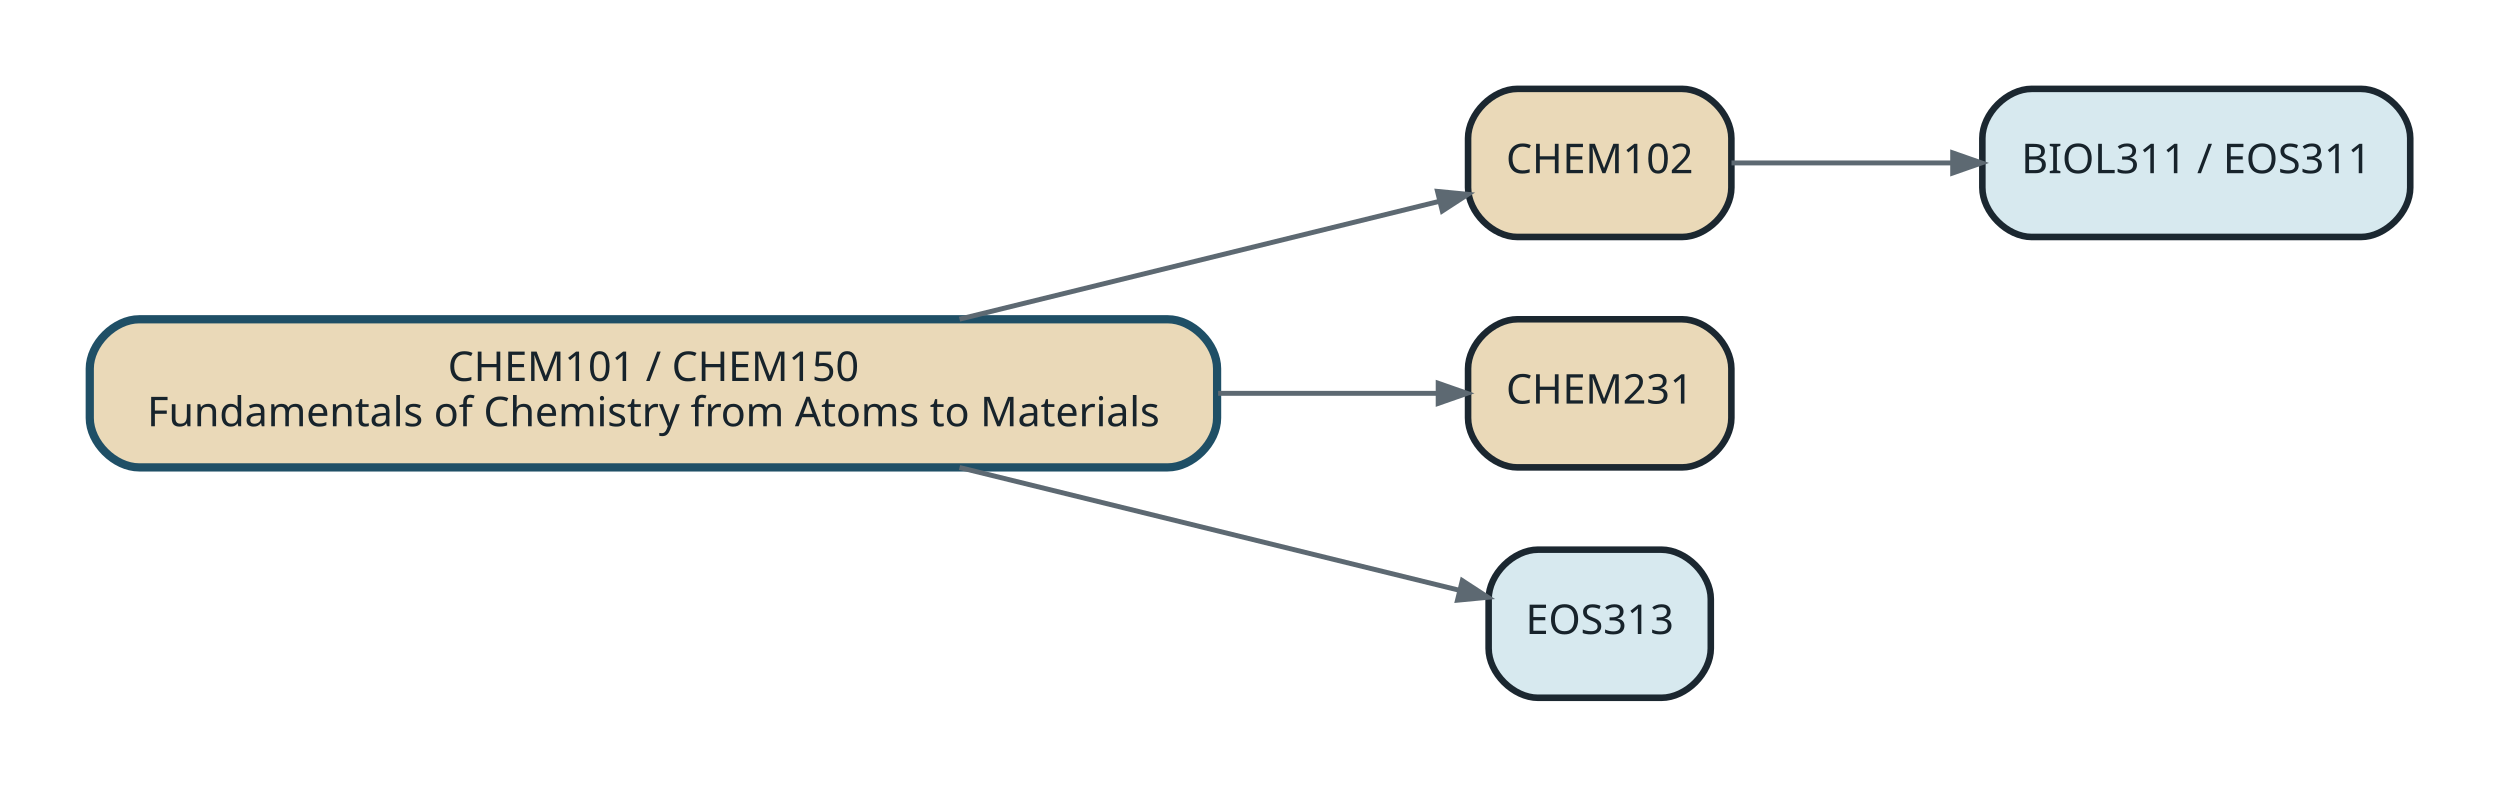
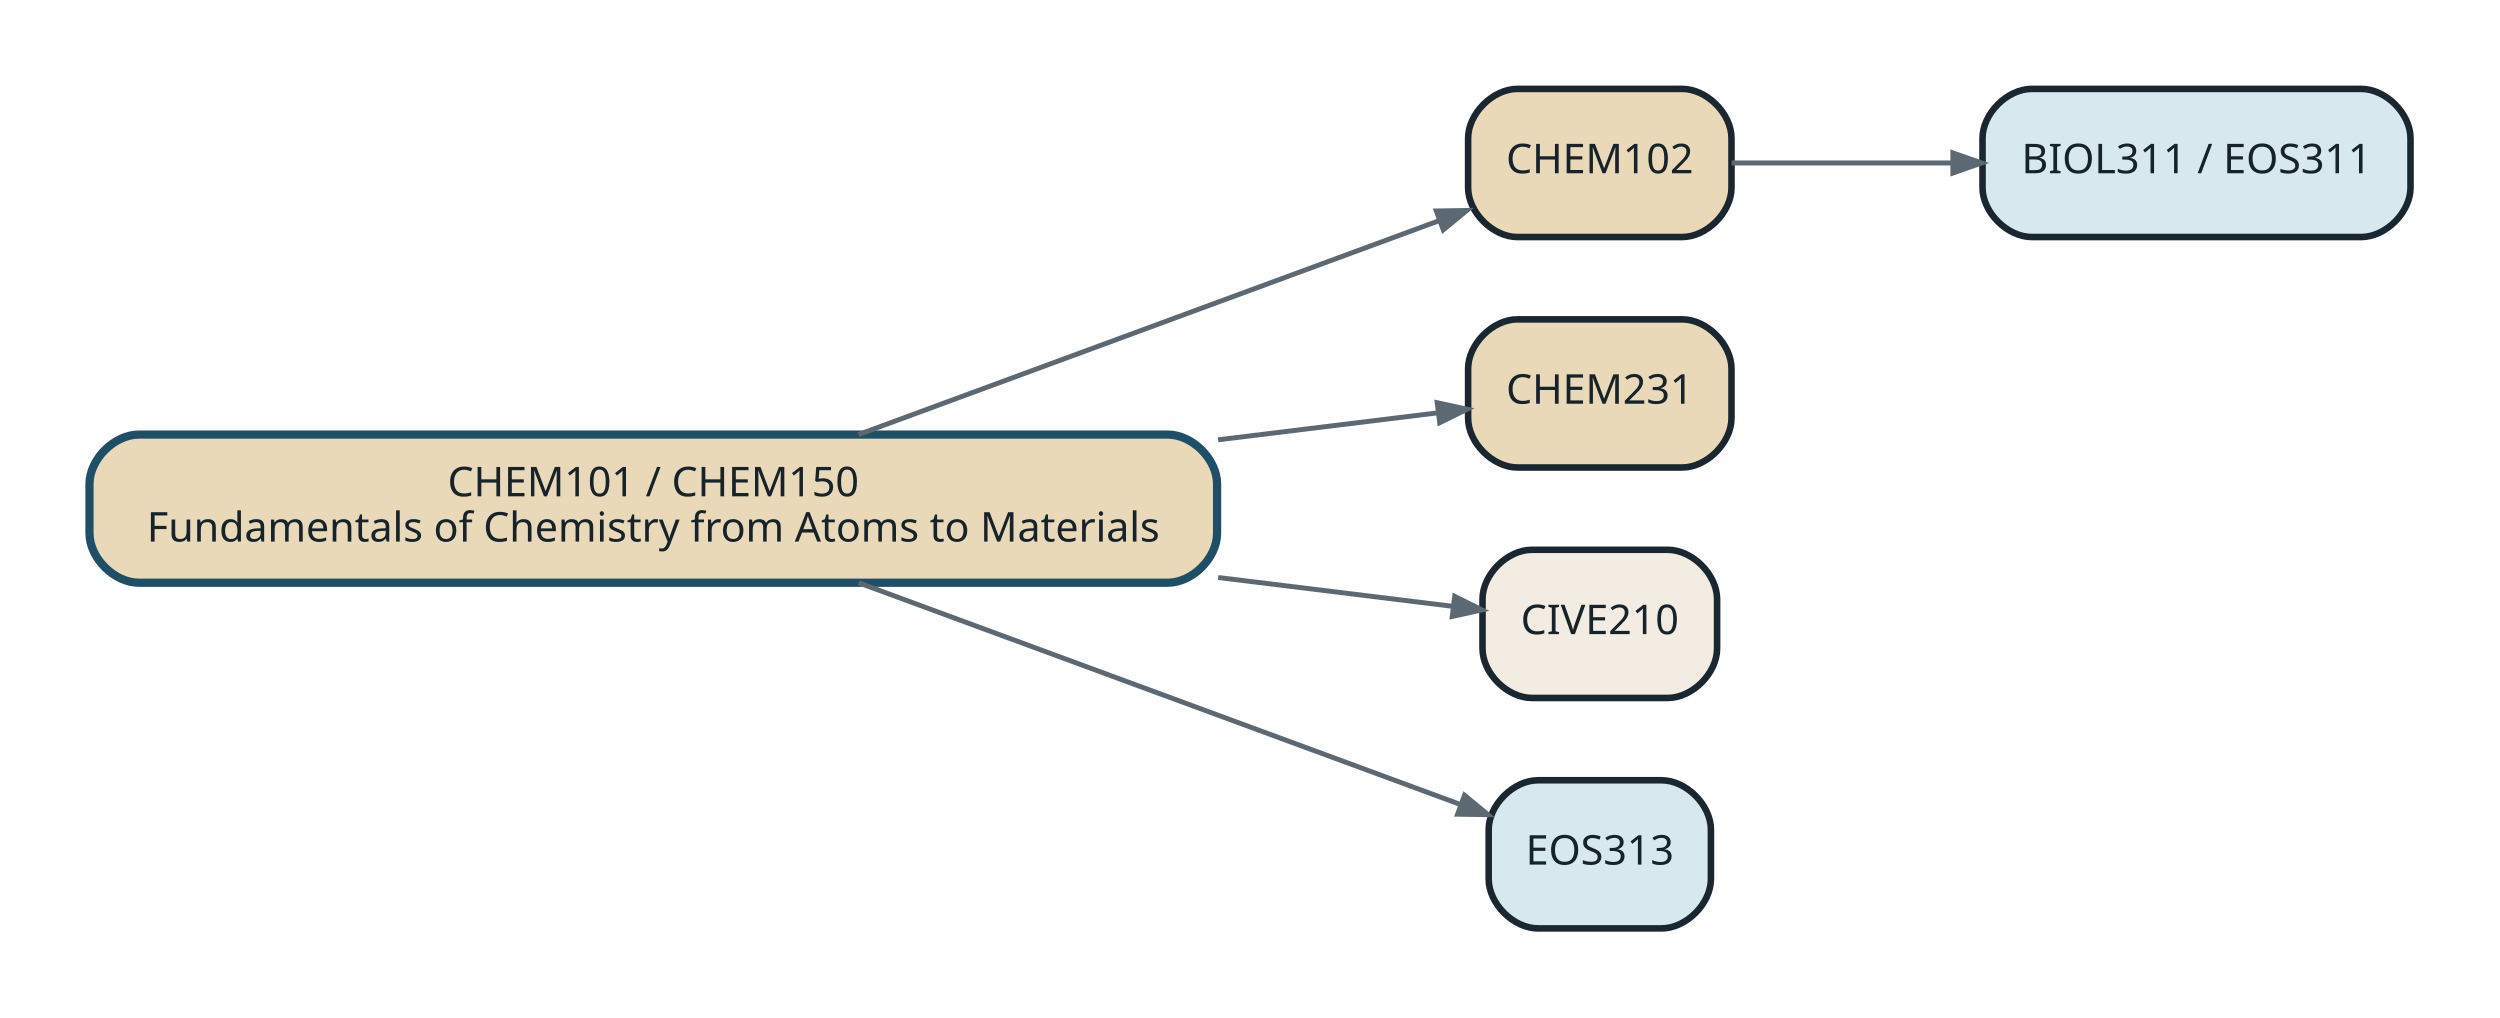
- <svg xmlns="http://www.w3.org/2000/svg" xmlns:xlink="http://www.w3.org/1999/xlink" width="607pt" height="191pt" viewBox="0.00 0.00 607.20 191.20">
-   <g id="graph0" class="graph" transform="scale(1 1) rotate(0) translate(21.6 169.6)">
+ <svg xmlns="http://www.w3.org/2000/svg" xmlns:xlink="http://www.w3.org/1999/xlink" width="607pt" height="247pt" viewBox="0.00 0.00 607.20 247.20">
+   <g id="graph0" class="graph" transform="scale(1 1) rotate(0) translate(21.6 225.6)">
    <g id="node1" class="node">
      <g id="a_node1">
        <a xlink:href="../../../courses/CHEM101.html" xlink:title="Equivalent or cross-listed: CHEM101: Fundamentals of Chemistry from Atoms to Materials | CHEM150: Engineering Chemistry" target="_top">
-           <path fill="#ead9b8" stroke="#1f4f66" stroke-width="2" d="M262,-92C262,-92 12,-92 12,-92 6,-92 0,-86 0,-80 0,-80 0,-68 0,-68 0,-62 6,-56 12,-56 12,-56 262,-56 262,-56 268,-56 274,-62 274,-68 274,-68 274,-80 274,-80 274,-86 268,-92 262,-92" />
-           <text text-anchor="middle" x="137" y="-77" font-family="Avenir Next" font-size="10.00" fill="#17232b">CHEM101 / CHEM150</text>
-           <text text-anchor="middle" x="137" y="-66" font-family="Avenir Next" font-size="10.00" fill="#17232b">Fundamentals of Chemistry from Atoms to Materials</text>
+           <path fill="#ead9b8" stroke="#1f4f66" stroke-width="2" d="M262,-120C262,-120 12,-120 12,-120 6,-120 0,-114 0,-108 0,-108 0,-96 0,-96 0,-90 6,-84 12,-84 12,-84 262,-84 262,-84 268,-84 274,-90 274,-96 274,-96 274,-108 274,-108 274,-114 268,-120 262,-120" />
+           <text text-anchor="middle" x="137" y="-105" font-family="Avenir Next" font-size="10.00" fill="#17232b">CHEM101 / CHEM150</text>
+           <text text-anchor="middle" x="137" y="-94" font-family="Avenir Next" font-size="10.00" fill="#17232b">Fundamentals of Chemistry from Atoms to Materials</text>
        </a>
      </g>
    </g>
    <g id="node2" class="node">
      <g id="a_node2">
        <a xlink:href="../../../courses/CHEM102.html" xlink:title="CHEM102: Chemical Reactivity Fundamentals with Environmental Applications" target="_top">
-           <path fill="#ead9b8" stroke="#1b2730" stroke-width="1.6" d="M387,-148C387,-148 347,-148 347,-148 341,-148 335,-142 335,-136 335,-136 335,-124 335,-124 335,-118 341,-112 347,-112 347,-112 387,-112 387,-112 393,-112 399,-118 399,-124 399,-124 399,-136 399,-136 399,-142 393,-148 387,-148" />
-           <text text-anchor="middle" x="367" y="-127.5" font-family="Avenir Next" font-size="10.00" fill="#17232b">CHEM102</text>
+           <path fill="#ead9b8" stroke="#1b2730" stroke-width="1.6" d="M387,-204C387,-204 347,-204 347,-204 341,-204 335,-198 335,-192 335,-192 335,-180 335,-180 335,-174 341,-168 347,-168 347,-168 387,-168 387,-168 393,-168 399,-174 399,-180 399,-180 399,-192 399,-192 399,-198 393,-204 387,-204" />
+           <text text-anchor="middle" x="367" y="-183.5" font-family="Avenir Next" font-size="10.00" fill="#17232b">CHEM102</text>
        </a>
      </g>
    </g>
    <g id="edge1" class="edge">
-       <path fill="none" stroke="#5d6972" stroke-width="1.2" d="M211.4,-92.03C250.24,-101.57 296.33,-112.89 328.02,-120.67" />
-       <polygon fill="#5d6972" stroke="#5d6972" stroke-width="1.2" points="327.57,-123.08 334.95,-122.37 328.74,-118.33 327.57,-123.08" />
+       <path fill="none" stroke="#5d6972" stroke-width="1.2" d="M186.91,-120.02C229.04,-135.54 289,-157.63 327.71,-171.89" />
+       <polygon fill="#5d6972" stroke="#5d6972" stroke-width="1.2" points="327.27,-174.34 334.68,-174.46 328.96,-169.74 327.27,-174.34" />
    </g>
    <g id="node3" class="node">
      <g id="a_node3">
        <a xlink:href="../../../courses/CHEM231.html" xlink:title="CHEM231: Introduction to Organic Chemistry" target="_top">
-           <path fill="#ead9b8" stroke="#1b2730" stroke-width="1.6" d="M387,-92C387,-92 347,-92 347,-92 341,-92 335,-86 335,-80 335,-80 335,-68 335,-68 335,-62 341,-56 347,-56 347,-56 387,-56 387,-56 393,-56 399,-62 399,-68 399,-68 399,-80 399,-80 399,-86 393,-92 387,-92" />
-           <text text-anchor="middle" x="367" y="-71.5" font-family="Avenir Next" font-size="10.00" fill="#17232b">CHEM231</text>
+           <path fill="#ead9b8" stroke="#1b2730" stroke-width="1.6" d="M387,-148C387,-148 347,-148 347,-148 341,-148 335,-142 335,-136 335,-136 335,-124 335,-124 335,-118 341,-112 347,-112 347,-112 387,-112 387,-112 393,-112 399,-118 399,-124 399,-124 399,-136 399,-136 399,-142 393,-148 387,-148" />
+           <text text-anchor="middle" x="367" y="-127.5" font-family="Avenir Next" font-size="10.00" fill="#17232b">CHEM231</text>
        </a>
      </g>
    </g>
    <g id="edge2" class="edge">
-       <path fill="none" stroke="#5d6972" stroke-width="1.2" d="M274.25,-74C293.7,-74 312.25,-74 327.52,-74" />
-       <polygon fill="#5d6972" stroke="#5d6972" stroke-width="1.2" points="327.74,-76.45 334.74,-74 327.74,-71.55 327.74,-76.45" />
+       <path fill="none" stroke="#5d6972" stroke-width="1.2" d="M274.25,-118.73C293.7,-121.12 312.25,-123.4 327.52,-125.27" />
+       <polygon fill="#5d6972" stroke="#5d6972" stroke-width="1.2" points="327.49,-127.74 334.74,-126.16 328.09,-122.88 327.49,-127.74" />
    </g>
    <g id="node4" class="node">
      <g id="a_node4">
+         <a xlink:href="../../../courses/CIVE210.html" xlink:title="CIVE210: Sustainability in Civil Engineering" target="_top">
+           <path fill="#f2ece3" stroke="#1b2730" stroke-width="1.6" d="M383.5,-92C383.5,-92 350.5,-92 350.5,-92 344.5,-92 338.5,-86 338.5,-80 338.5,-80 338.5,-68 338.5,-68 338.5,-62 344.5,-56 350.5,-56 350.5,-56 383.5,-56 383.5,-56 389.5,-56 395.5,-62 395.5,-68 395.5,-68 395.5,-80 395.5,-80 395.5,-86 389.5,-92 383.5,-92" />
+           <text text-anchor="middle" x="367" y="-71.5" font-family="Avenir Next" font-size="10.00" fill="#17232b">CIVE210</text>
+         </a>
+       </g>
+     </g>
+     <g id="edge3" class="edge">
+       <path fill="none" stroke="#5d6972" stroke-width="1.2" d="M274.25,-85.27C295.36,-82.67 315.42,-80.21 331.36,-78.25" />
+       <polygon fill="#5d6972" stroke="#5d6972" stroke-width="1.2" points="331.74,-80.68 338.38,-77.39 331.14,-75.81 331.74,-80.68" />
+     </g>
+     <g id="node5" class="node">
+       <g id="a_node5">
        <a xlink:href="../../../courses/EOS313.html" xlink:title="EOS313: Introductory Geological Oceanography" target="_top">
          <path fill="#d7e9ef" stroke="#1b2730" stroke-width="1.6" d="M382,-36C382,-36 352,-36 352,-36 346,-36 340,-30 340,-24 340,-24 340,-12 340,-12 340,-6 346,0 352,0 352,0 382,0 382,0 388,0 394,-6 394,-12 394,-12 394,-24 394,-24 394,-30 388,-36 382,-36" />
          <text text-anchor="middle" x="367" y="-15.5" font-family="Avenir Next" font-size="10.00" fill="#17232b">EOS313</text>
        </a>
      </g>
    </g>
-     <g id="edge4" class="edge">
-       <path fill="none" stroke="#5d6972" stroke-width="1.2" d="M211.4,-55.97C252.3,-45.93 301.23,-33.91 332.93,-26.12" />
-       <polygon fill="#5d6972" stroke="#5d6972" stroke-width="1.2" points="333.6,-28.48 339.81,-24.43 332.43,-23.72 333.6,-28.48" />
+     <g id="edge5" class="edge">
+       <path fill="none" stroke="#5d6972" stroke-width="1.2" d="M186.91,-83.98C231.01,-67.73 294.65,-44.29 333,-30.16" />
+       <polygon fill="#5d6972" stroke="#5d6972" stroke-width="1.2" points="334.13,-32.35 339.85,-27.63 332.44,-27.75 334.13,-32.35" />
    </g>
-     <g id="node5" class="node">
-       <g id="a_node5">
+     <g id="node6" class="node">
+       <g id="a_node6">
        <a xlink:href="../../../courses/EOS311.html" xlink:title="Equivalent or cross-listed: BIOL311: Biological Oceanography | EOS311: Biological Oceanography" target="_top">
-           <path fill="#d7e9ef" stroke="#1b2730" stroke-width="1.6" d="M552,-148C552,-148 472,-148 472,-148 466,-148 460,-142 460,-136 460,-136 460,-124 460,-124 460,-118 466,-112 472,-112 472,-112 552,-112 552,-112 558,-112 564,-118 564,-124 564,-124 564,-136 564,-136 564,-142 558,-148 552,-148" />
-           <text text-anchor="middle" x="512" y="-127.5" font-family="Avenir Next" font-size="10.00" fill="#17232b">BIOL311 / EOS311</text>
+           <path fill="#d7e9ef" stroke="#1b2730" stroke-width="1.6" d="M552,-204C552,-204 472,-204 472,-204 466,-204 460,-198 460,-192 460,-192 460,-180 460,-180 460,-174 466,-168 472,-168 472,-168 552,-168 552,-168 558,-168 564,-174 564,-180 564,-180 564,-192 564,-192 564,-198 558,-204 552,-204" />
+           <text text-anchor="middle" x="512" y="-183.5" font-family="Avenir Next" font-size="10.00" fill="#17232b">BIOL311 / EOS311</text>
        </a>
      </g>
    </g>
-     <g id="edge3" class="edge">
-       <path fill="none" stroke="#5d6972" stroke-width="1.2" d="M399.03,-130C414.69,-130 434.22,-130 452.56,-130" />
-       <polygon fill="#5d6972" stroke="#5d6972" stroke-width="1.2" points="452.79,-132.45 459.79,-130 452.79,-127.55 452.79,-132.45" />
+     <g id="edge4" class="edge">
+       <path fill="none" stroke="#5d6972" stroke-width="1.2" d="M399.03,-186C414.69,-186 434.22,-186 452.56,-186" />
+       <polygon fill="#5d6972" stroke="#5d6972" stroke-width="1.2" points="452.79,-188.45 459.79,-186 452.79,-183.55 452.79,-188.45" />
    </g>
  </g>
</svg>
